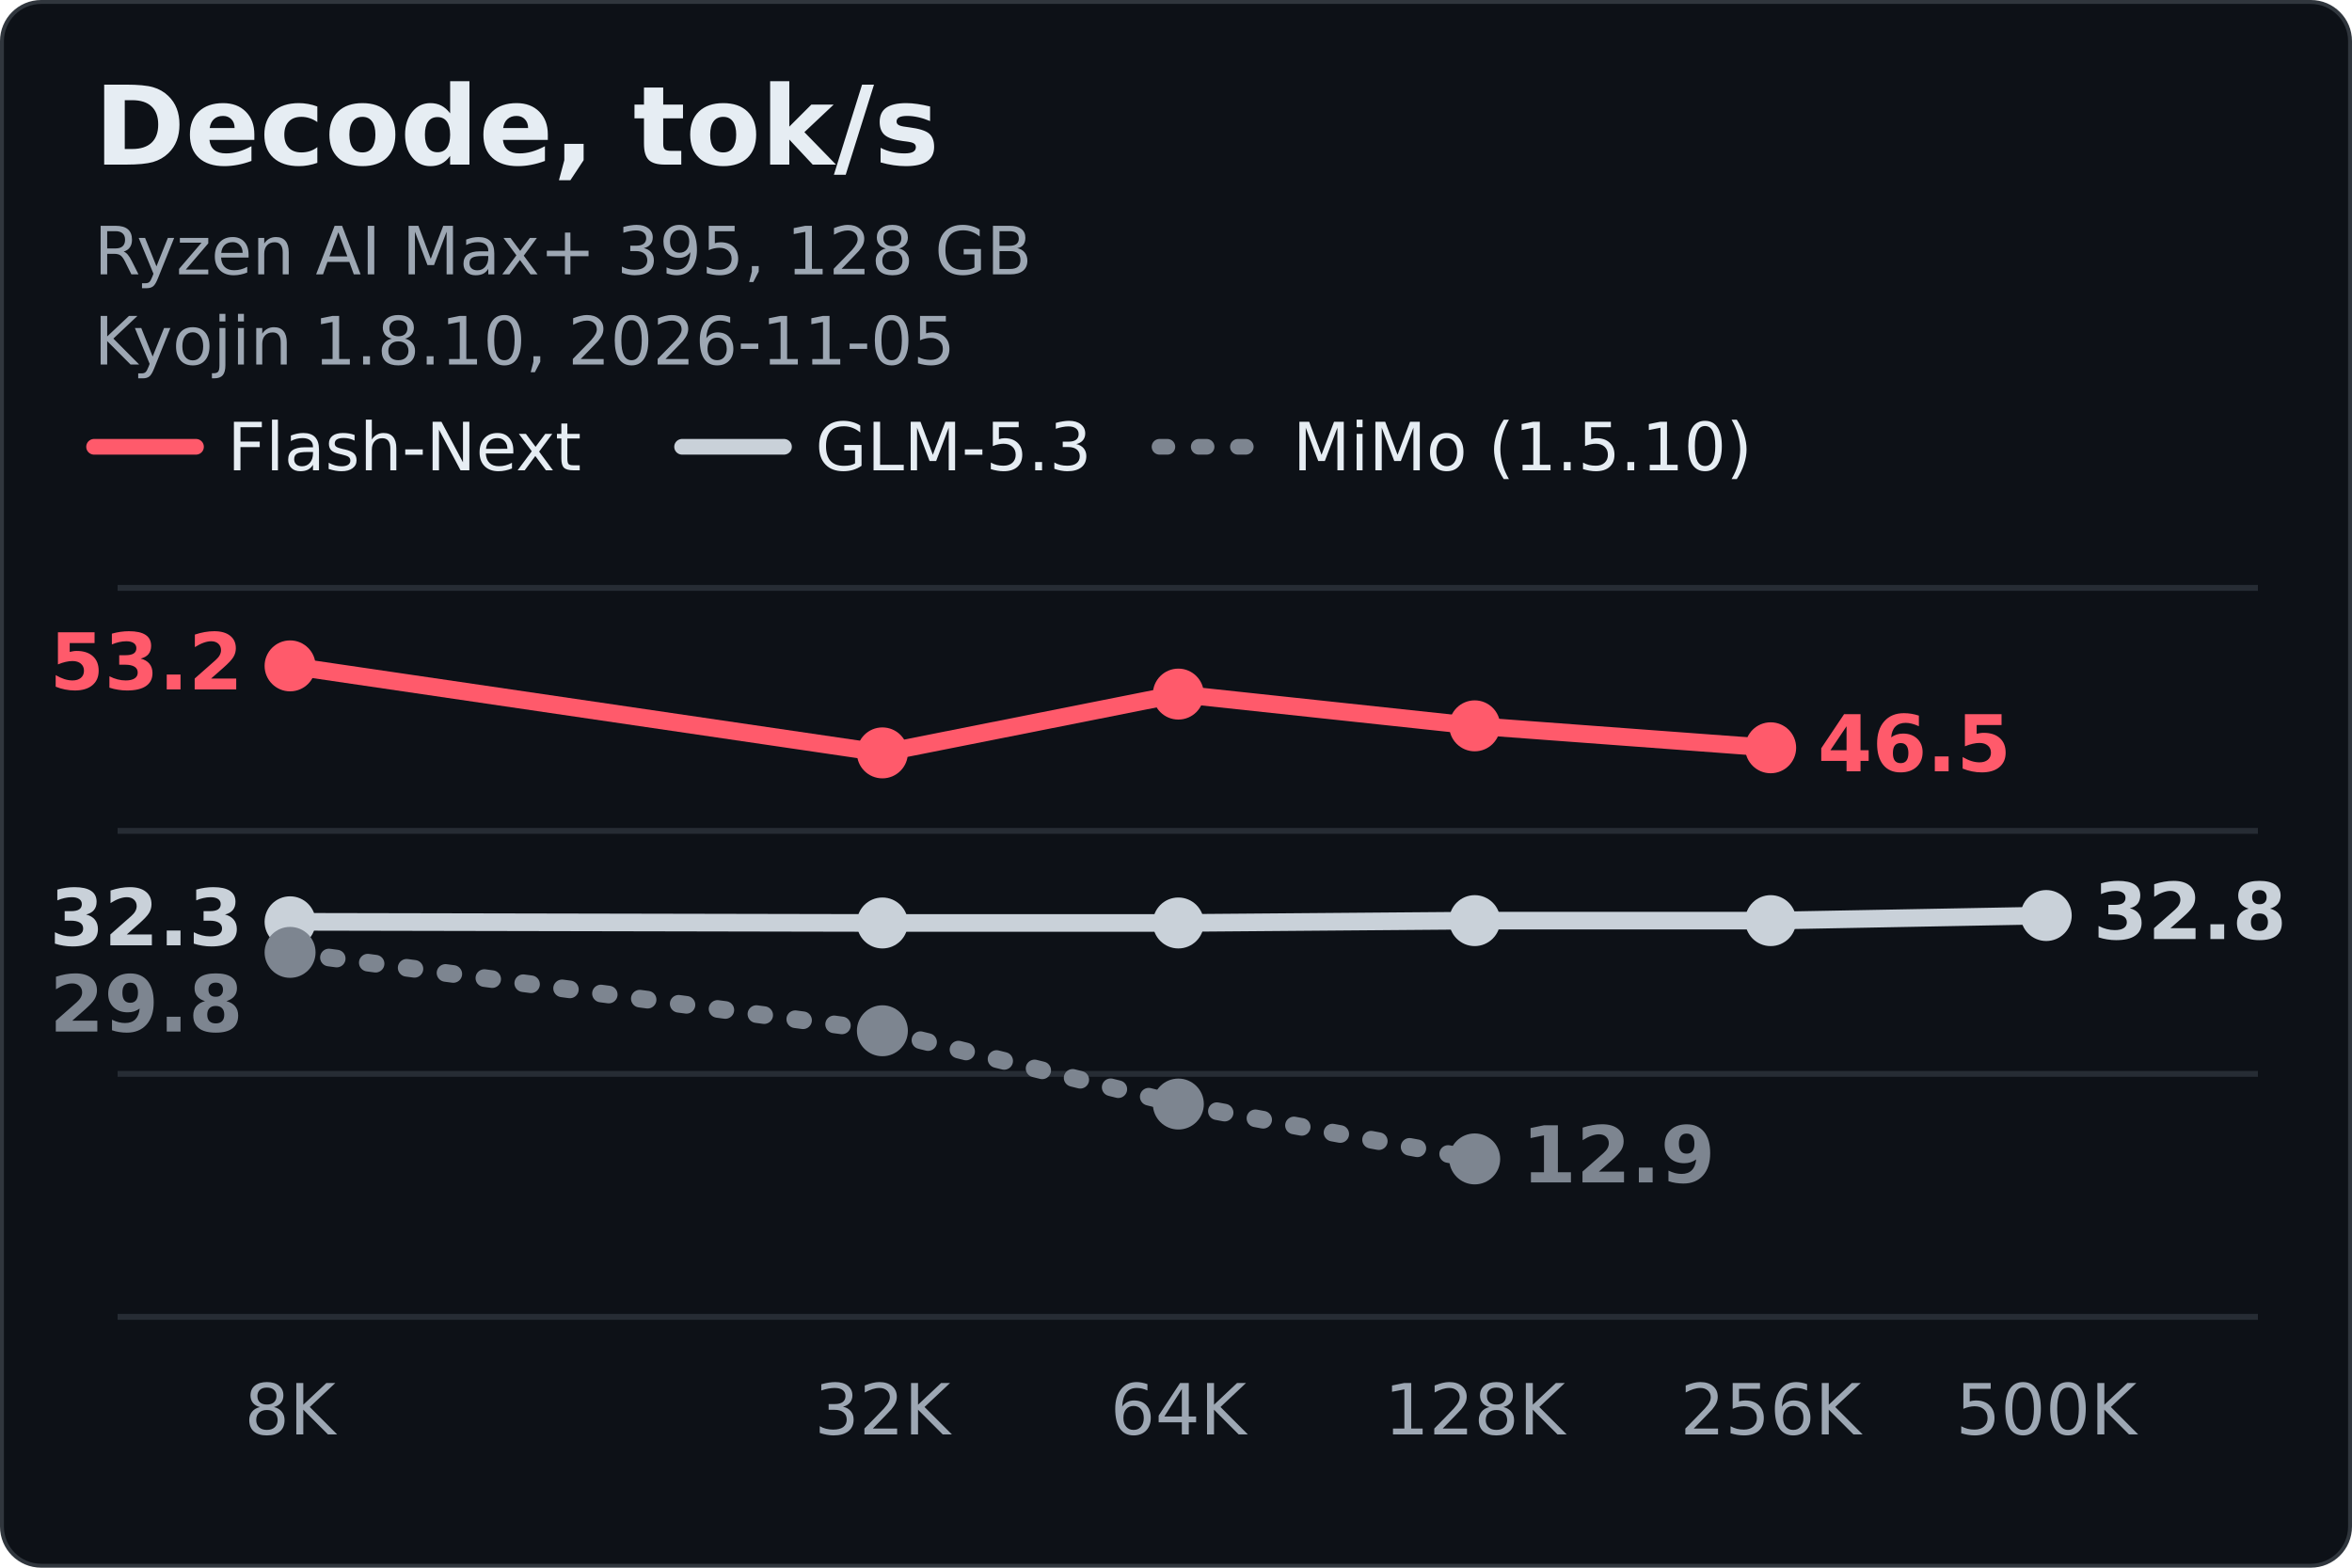
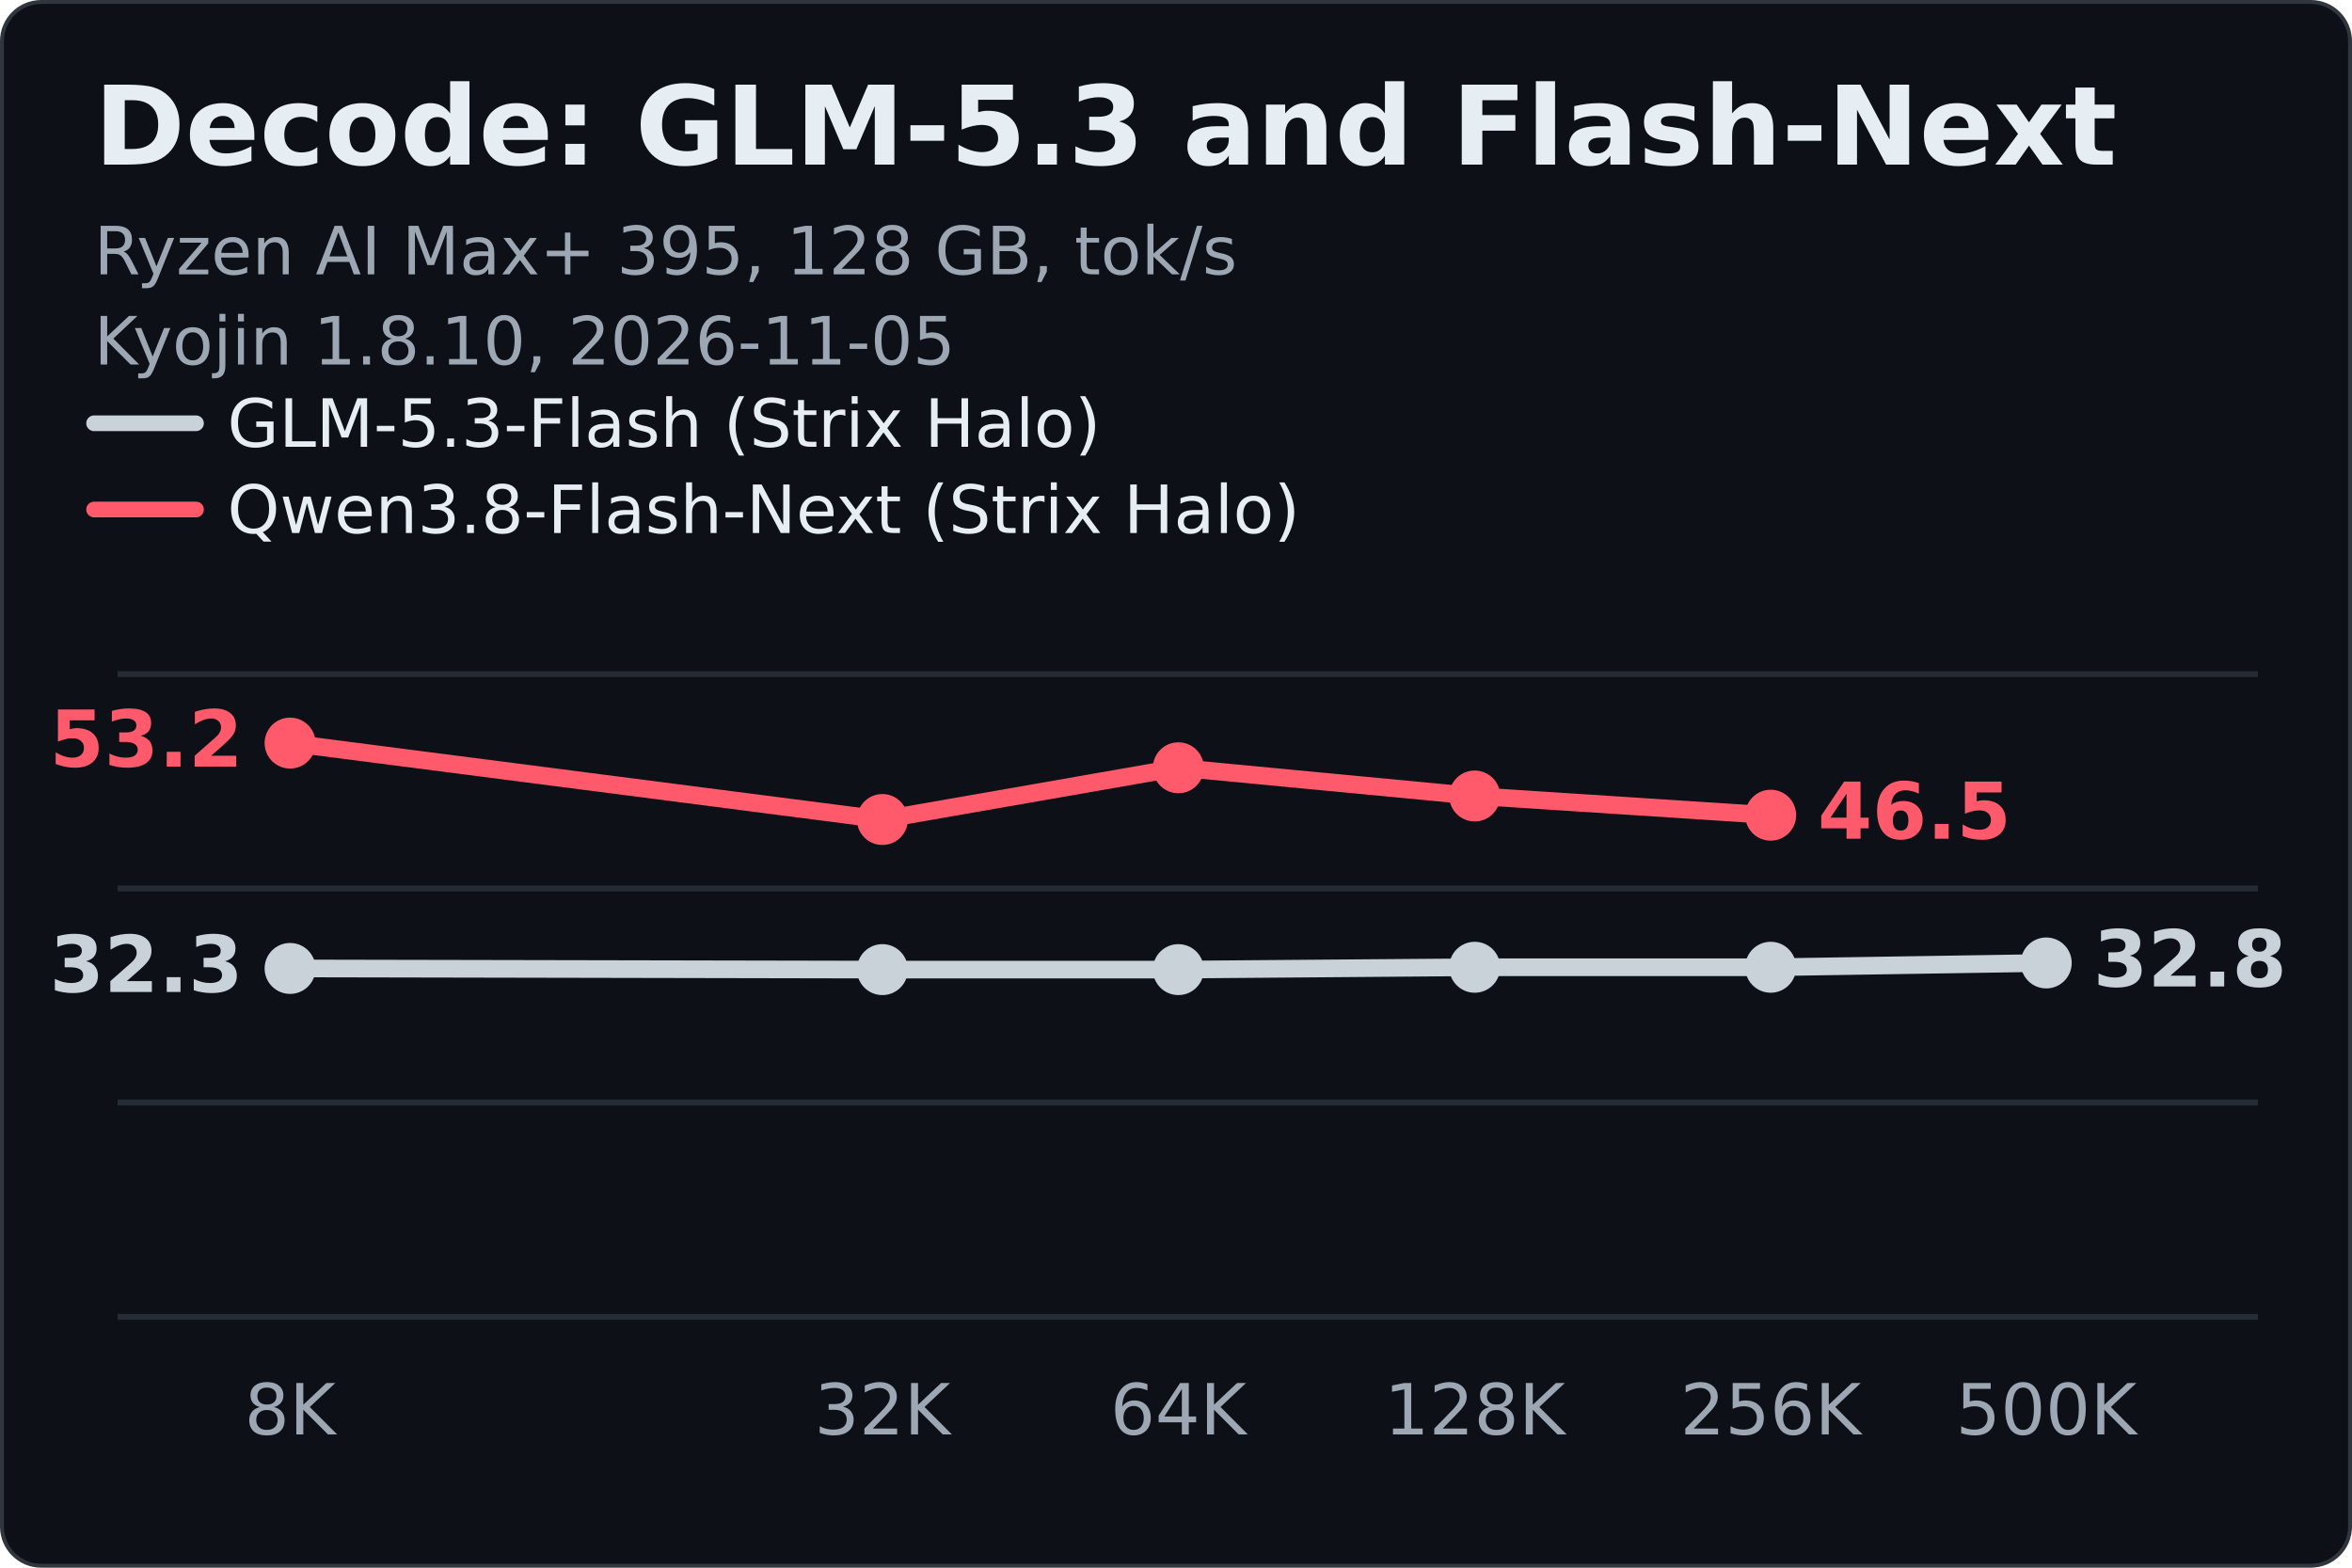
<svg xmlns="http://www.w3.org/2000/svg" width="600" height="400" viewBox="0 0 600 400" font-family="-apple-system,'Segoe UI','Ubuntu Sans','DejaVu Sans',Helvetica,Arial,sans-serif">
  <rect x="0.5" y="0.5" width="599" height="399" rx="10" fill="#0D1117" stroke="#30363D" />
-   <text x="24.0" y="42.0" fill="#E6EDF3" font-size="28" text-anchor="start" font-weight="700">Decode, tok/s</text>
-   <text x="24.0" y="70.0" fill="#9DA7B3" font-size="17" text-anchor="start" font-weight="400">Ryzen AI Max+ 395, 128 GB</text>
+   <text x="24.0" y="42.0" fill="#E6EDF3" font-size="28" text-anchor="start" font-weight="700">Decode: GLM-5.3 and Flash-Next</text>
+   <text x="24.0" y="70.0" fill="#9DA7B3" font-size="17" text-anchor="start" font-weight="400">Ryzen AI Max+ 395, 128 GB, tok/s</text>
  <text x="24.0" y="93.0" fill="#9DA7B3" font-size="17" text-anchor="start" font-weight="400">Kyojin 1.8.10, 2026-11-05</text>
  <line x1="30" x2="576" y1="336.0" y2="336.0" stroke="#262C34" stroke-width="1.5" />
-   <line x1="30" x2="576" y1="274.0" y2="274.0" stroke="#262C34" stroke-width="1.5" />
-   <line x1="30" x2="576" y1="212.0" y2="212.0" stroke="#262C34" stroke-width="1.5" />
-   <line x1="30" x2="576" y1="150.0" y2="150.0" stroke="#262C34" stroke-width="1.5" />
+   <line x1="30" x2="576" y1="281.3" y2="281.3" stroke="#262C34" stroke-width="1.5" />
+   <line x1="30" x2="576" y1="226.7" y2="226.7" stroke="#262C34" stroke-width="1.5" />
+   <line x1="30" x2="576" y1="172.0" y2="172.0" stroke="#262C34" stroke-width="1.5" />
  <text x="74.0" y="366.0" fill="#9DA7B3" font-size="18" text-anchor="middle" font-weight="400">8K</text>
  <text x="225.1" y="366.0" fill="#9DA7B3" font-size="18" text-anchor="middle" font-weight="400">32K</text>
  <text x="300.6" y="366.0" fill="#9DA7B3" font-size="18" text-anchor="middle" font-weight="400">64K</text>
  <text x="376.2" y="366.0" fill="#9DA7B3" font-size="18" text-anchor="middle" font-weight="400">128K</text>
  <text x="451.7" y="366.0" fill="#9DA7B3" font-size="18" text-anchor="middle" font-weight="400">256K</text>
  <text x="522.0" y="366.0" fill="#9DA7B3" font-size="18" text-anchor="middle" font-weight="400">500K</text>
-   <line x1="24" x2="50" y1="114" y2="114" stroke="#FF5A6B" stroke-width="4" stroke-linecap="round" />
-   <text x="58.0" y="120.0" fill="#E6EDF3" font-size="17" text-anchor="start" font-weight="400">Flash-Next</text>
-   <line x1="174.0" x2="200.0" y1="114" y2="114" stroke="#C9D1D9" stroke-width="4" stroke-linecap="round" />
-   <text x="208.0" y="120.0" fill="#E6EDF3" font-size="17" text-anchor="start" font-weight="400">GLM-5.3</text>
-   <line x1="295.8" x2="321.8" y1="114" y2="114" stroke="#7D8590" stroke-width="4" stroke-linecap="round" stroke-dasharray="2 8" />
-   <text x="329.8" y="120.0" fill="#E6EDF3" font-size="17" text-anchor="start" font-weight="400">MiMo (1.5.10)</text>
-   <line x1="74.0" y1="169.9" x2="225.1" y2="192.1" stroke="#FF5A6B" stroke-width="4.5" stroke-linecap="round" />
-   <line x1="225.1" y1="192.1" x2="300.6" y2="177.1" stroke="#FF5A6B" stroke-width="4.5" stroke-linecap="round" />
-   <line x1="300.6" y1="177.1" x2="376.2" y2="185.2" stroke="#FF5A6B" stroke-width="4.5" stroke-linecap="round" />
-   <line x1="376.2" y1="185.2" x2="451.7" y2="190.8" stroke="#FF5A6B" stroke-width="4.5" stroke-linecap="round" />
-   <circle cx="74.0" cy="169.9" r="6.5" fill="#FF5A6B" />
-   <circle cx="225.1" cy="192.1" r="6.5" fill="#FF5A6B" />
-   <circle cx="300.6" cy="177.1" r="6.5" fill="#FF5A6B" />
-   <circle cx="376.2" cy="185.2" r="6.5" fill="#FF5A6B" />
-   <circle cx="451.7" cy="190.8" r="6.5" fill="#FF5A6B" />
-   <line x1="74.0" y1="235.2" x2="225.1" y2="235.5" stroke="#C9D1D9" stroke-width="4.5" stroke-linecap="round" />
-   <line x1="225.1" y1="235.5" x2="300.6" y2="235.5" stroke="#C9D1D9" stroke-width="4.5" stroke-linecap="round" />
-   <line x1="300.6" y1="235.5" x2="376.2" y2="234.9" stroke="#C9D1D9" stroke-width="4.5" stroke-linecap="round" />
-   <line x1="376.2" y1="234.9" x2="451.7" y2="234.9" stroke="#C9D1D9" stroke-width="4.5" stroke-linecap="round" />
-   <line x1="451.7" y1="234.9" x2="522.0" y2="233.6" stroke="#C9D1D9" stroke-width="4.5" stroke-linecap="round" />
-   <circle cx="74.0" cy="235.2" r="6.5" fill="#C9D1D9" />
-   <circle cx="225.1" cy="235.5" r="6.5" fill="#C9D1D9" />
-   <circle cx="300.6" cy="235.5" r="6.5" fill="#C9D1D9" />
-   <circle cx="376.2" cy="234.9" r="6.5" fill="#C9D1D9" />
-   <circle cx="451.7" cy="234.9" r="6.5" fill="#C9D1D9" />
-   <circle cx="522.0" cy="233.6" r="6.5" fill="#C9D1D9" />
-   <line x1="74.0" y1="243.0" x2="225.1" y2="263.0" stroke="#7D8590" stroke-width="4.5" stroke-linecap="round" stroke-dasharray="2 8" />
-   <line x1="225.1" y1="263.0" x2="300.6" y2="281.7" stroke="#7D8590" stroke-width="4.5" stroke-linecap="round" stroke-dasharray="2 8" />
-   <line x1="300.6" y1="281.7" x2="376.2" y2="295.7" stroke="#7D8590" stroke-width="4.5" stroke-linecap="round" stroke-dasharray="2 8" />
-   <circle cx="74.0" cy="243.0" r="6.5" fill="#7D8590" />
-   <circle cx="225.1" cy="263.0" r="6.5" fill="#7D8590" />
-   <circle cx="300.6" cy="281.7" r="6.5" fill="#7D8590" />
-   <circle cx="376.2" cy="295.7" r="6.5" fill="#7D8590" />
-   <text x="62.0" y="175.9" fill="#FF5A6B" font-size="20" text-anchor="end" font-weight="700">53.2</text>
-   <text x="62.0" y="241.2" fill="#C9D1D9" font-size="20" text-anchor="end" font-weight="700">32.3</text>
-   <text x="62.0" y="263.2" fill="#7D8590" font-size="20" text-anchor="end" font-weight="700">29.8</text>
-   <text x="463.7" y="196.8" fill="#FF5A6B" font-size="20" text-anchor="start" font-weight="700">46.5</text>
-   <text x="534.0" y="239.6" fill="#C9D1D9" font-size="20" text-anchor="start" font-weight="700">32.8</text>
-   <text x="388.2" y="301.7" fill="#7D8590" font-size="20" text-anchor="start" font-weight="700">12.9</text>
+   <line x1="24" x2="50" y1="108" y2="108" stroke="#C9D1D9" stroke-width="4" stroke-linecap="round" />
+   <text x="58.0" y="114.0" fill="#E6EDF3" font-size="17" text-anchor="start" font-weight="400">GLM-5.3-Flash (Strix Halo)</text>
+   <line x1="24" x2="50" y1="130" y2="130" stroke="#FF5A6B" stroke-width="4" stroke-linecap="round" />
+   <text x="58.0" y="136.0" fill="#E6EDF3" font-size="17" text-anchor="start" font-weight="400">Qwen3.8-Flash-Next (Strix Halo)</text>
+   <line x1="74.0" y1="247.1" x2="225.1" y2="247.4" stroke="#C9D1D9" stroke-width="4.5" stroke-linecap="round" />
+   <line x1="225.1" y1="247.4" x2="300.6" y2="247.4" stroke="#C9D1D9" stroke-width="4.5" stroke-linecap="round" />
+   <line x1="300.6" y1="247.4" x2="376.2" y2="246.8" stroke="#C9D1D9" stroke-width="4.5" stroke-linecap="round" />
+   <line x1="376.2" y1="246.8" x2="451.7" y2="246.8" stroke="#C9D1D9" stroke-width="4.5" stroke-linecap="round" />
+   <line x1="451.7" y1="246.8" x2="522.0" y2="245.7" stroke="#C9D1D9" stroke-width="4.5" stroke-linecap="round" />
+   <circle cx="74.0" cy="247.1" r="6.5" fill="#C9D1D9" />
+   <circle cx="225.1" cy="247.4" r="6.5" fill="#C9D1D9" />
+   <circle cx="300.6" cy="247.4" r="6.5" fill="#C9D1D9" />
+   <circle cx="376.2" cy="246.8" r="6.5" fill="#C9D1D9" />
+   <circle cx="451.7" cy="246.8" r="6.5" fill="#C9D1D9" />
+   <circle cx="522.0" cy="245.7" r="6.5" fill="#C9D1D9" />
+   <line x1="74.0" y1="189.6" x2="225.1" y2="209.1" stroke="#FF5A6B" stroke-width="4.5" stroke-linecap="round" />
+   <line x1="225.1" y1="209.1" x2="300.6" y2="195.9" stroke="#FF5A6B" stroke-width="4.5" stroke-linecap="round" />
+   <line x1="300.6" y1="195.9" x2="376.2" y2="203.1" stroke="#FF5A6B" stroke-width="4.5" stroke-linecap="round" />
+   <line x1="376.2" y1="203.1" x2="451.7" y2="208.0" stroke="#FF5A6B" stroke-width="4.5" stroke-linecap="round" />
+   <circle cx="74.0" cy="189.6" r="6.5" fill="#FF5A6B" />
+   <circle cx="225.1" cy="209.1" r="6.5" fill="#FF5A6B" />
+   <circle cx="300.6" cy="195.9" r="6.5" fill="#FF5A6B" />
+   <circle cx="376.2" cy="203.1" r="6.5" fill="#FF5A6B" />
+   <circle cx="451.7" cy="208.0" r="6.5" fill="#FF5A6B" />
+   <text x="62.0" y="253.1" fill="#C9D1D9" font-size="20" text-anchor="end" font-weight="700">32.3</text>
+   <text x="62.0" y="195.6" fill="#FF5A6B" font-size="20" text-anchor="end" font-weight="700">53.2</text>
+   <text x="534.0" y="251.7" fill="#C9D1D9" font-size="20" text-anchor="start" font-weight="700">32.8</text>
+   <text x="463.7" y="214.0" fill="#FF5A6B" font-size="20" text-anchor="start" font-weight="700">46.5</text>
</svg>
